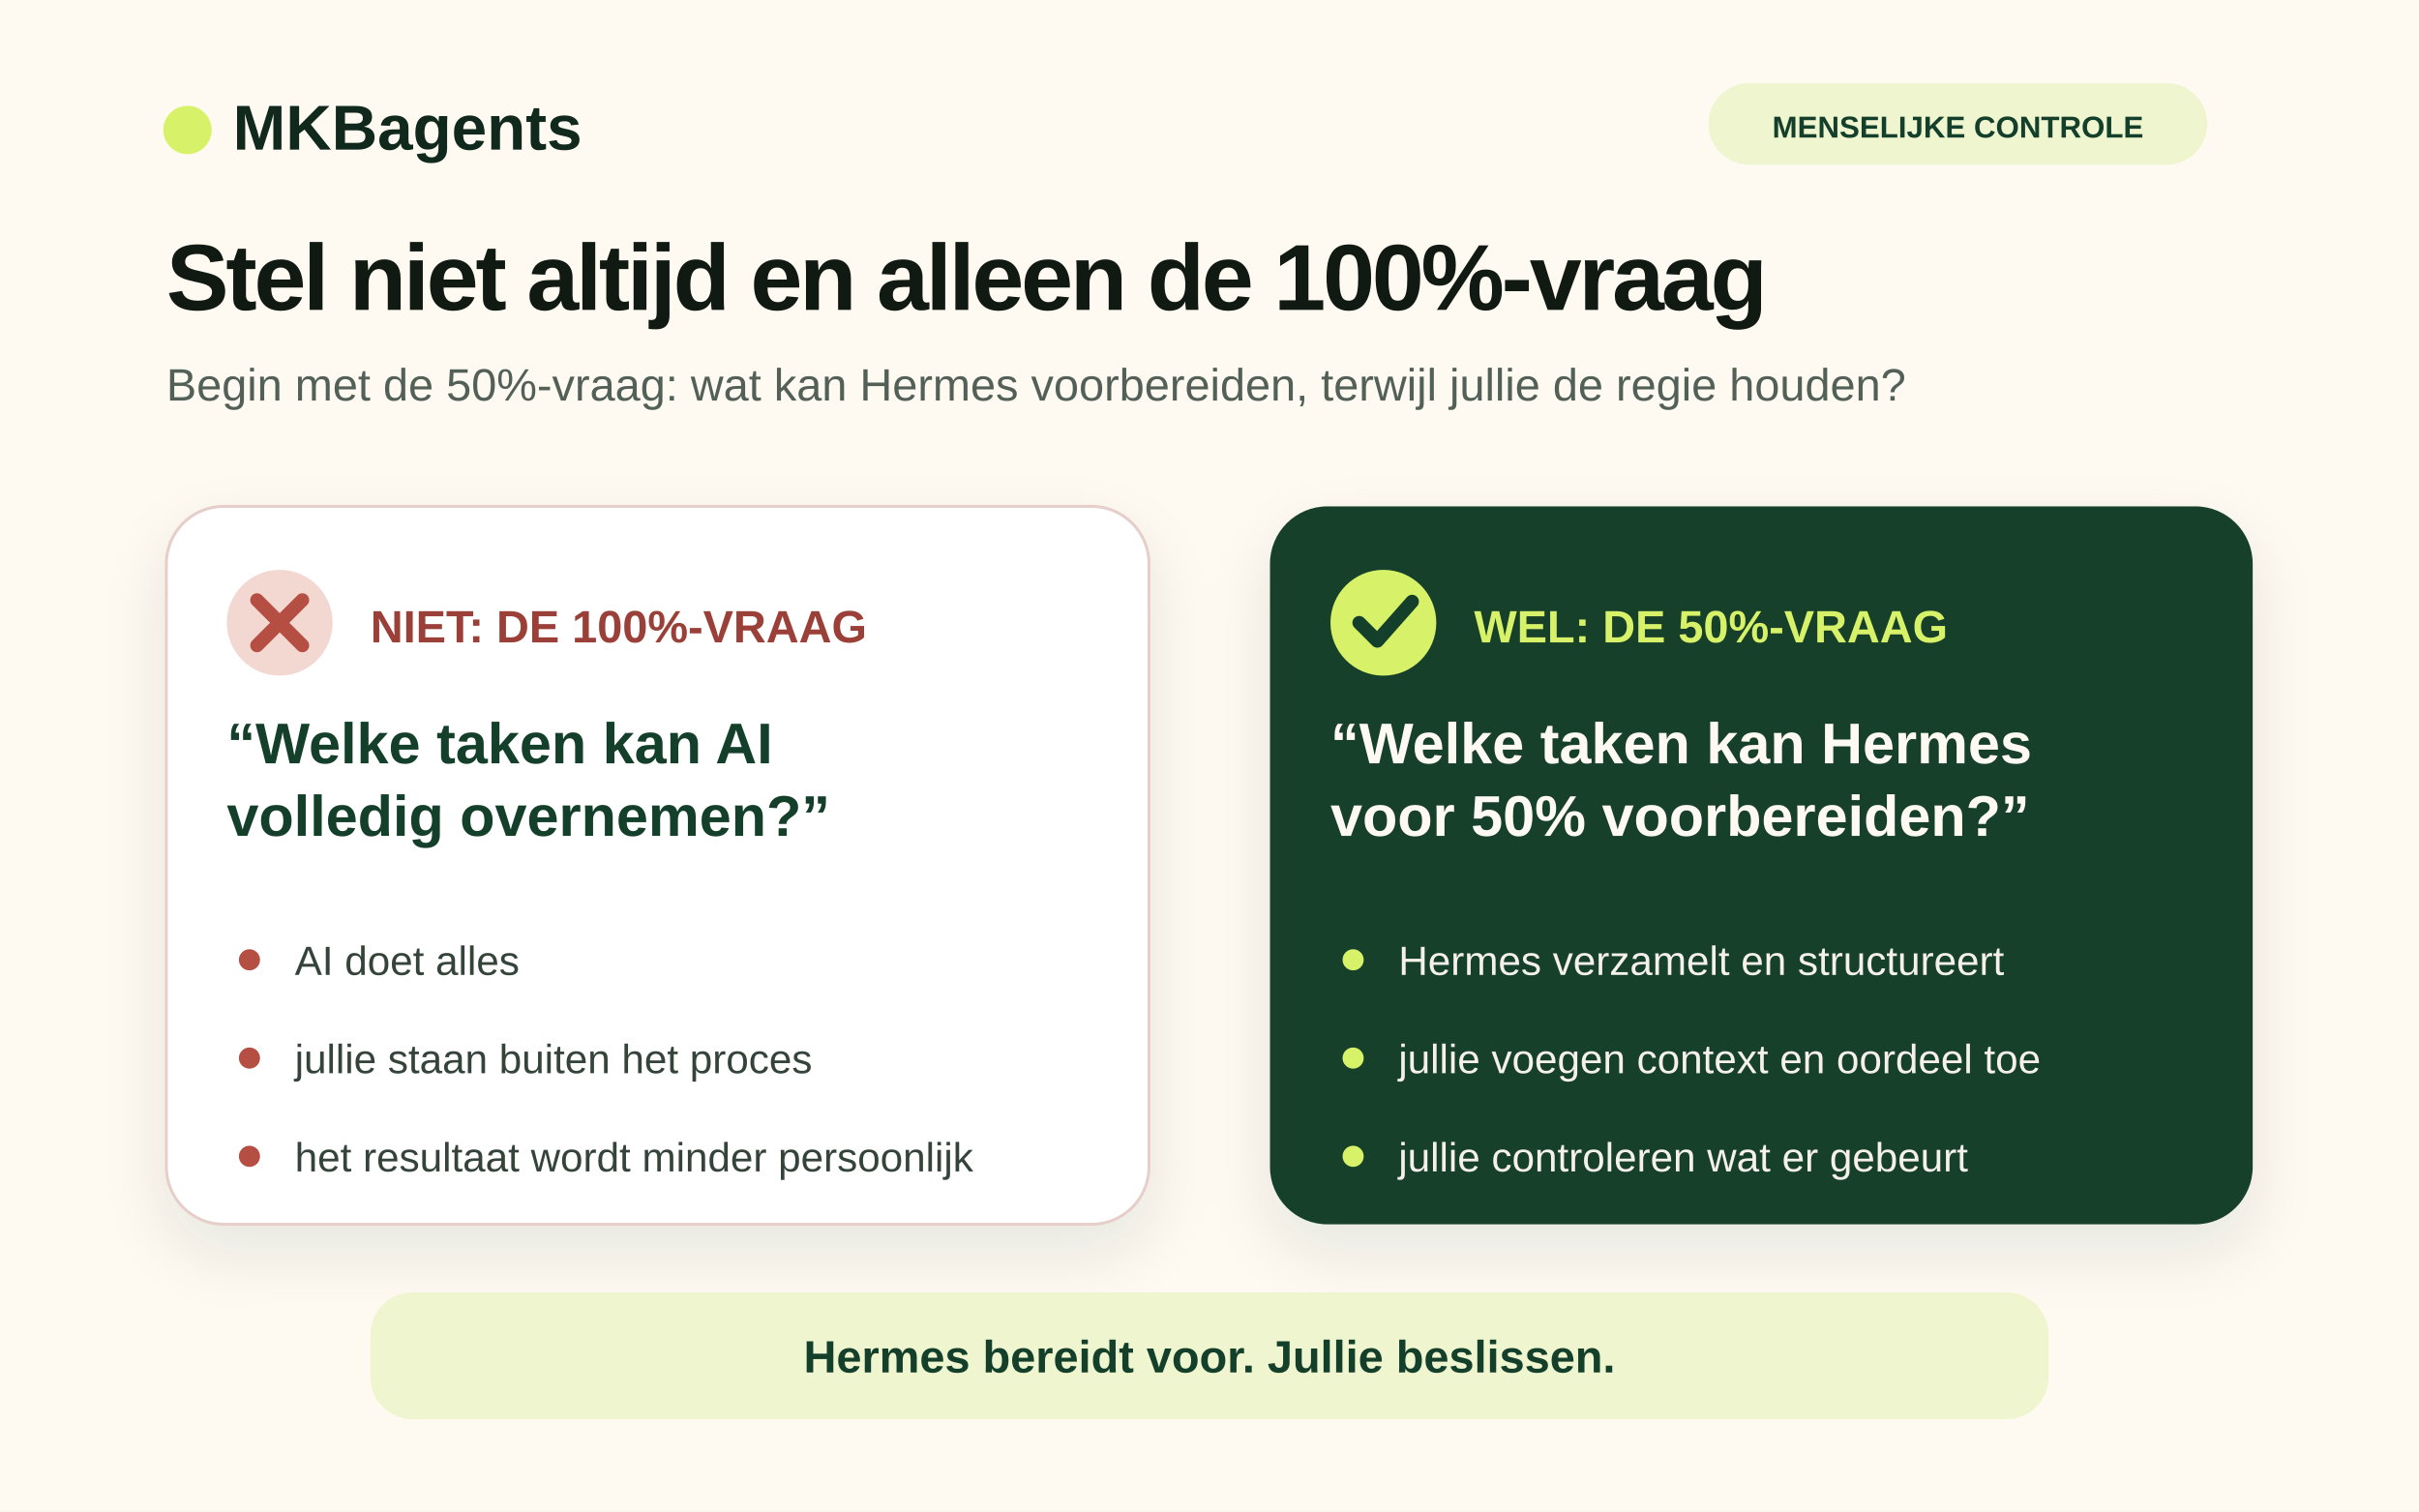
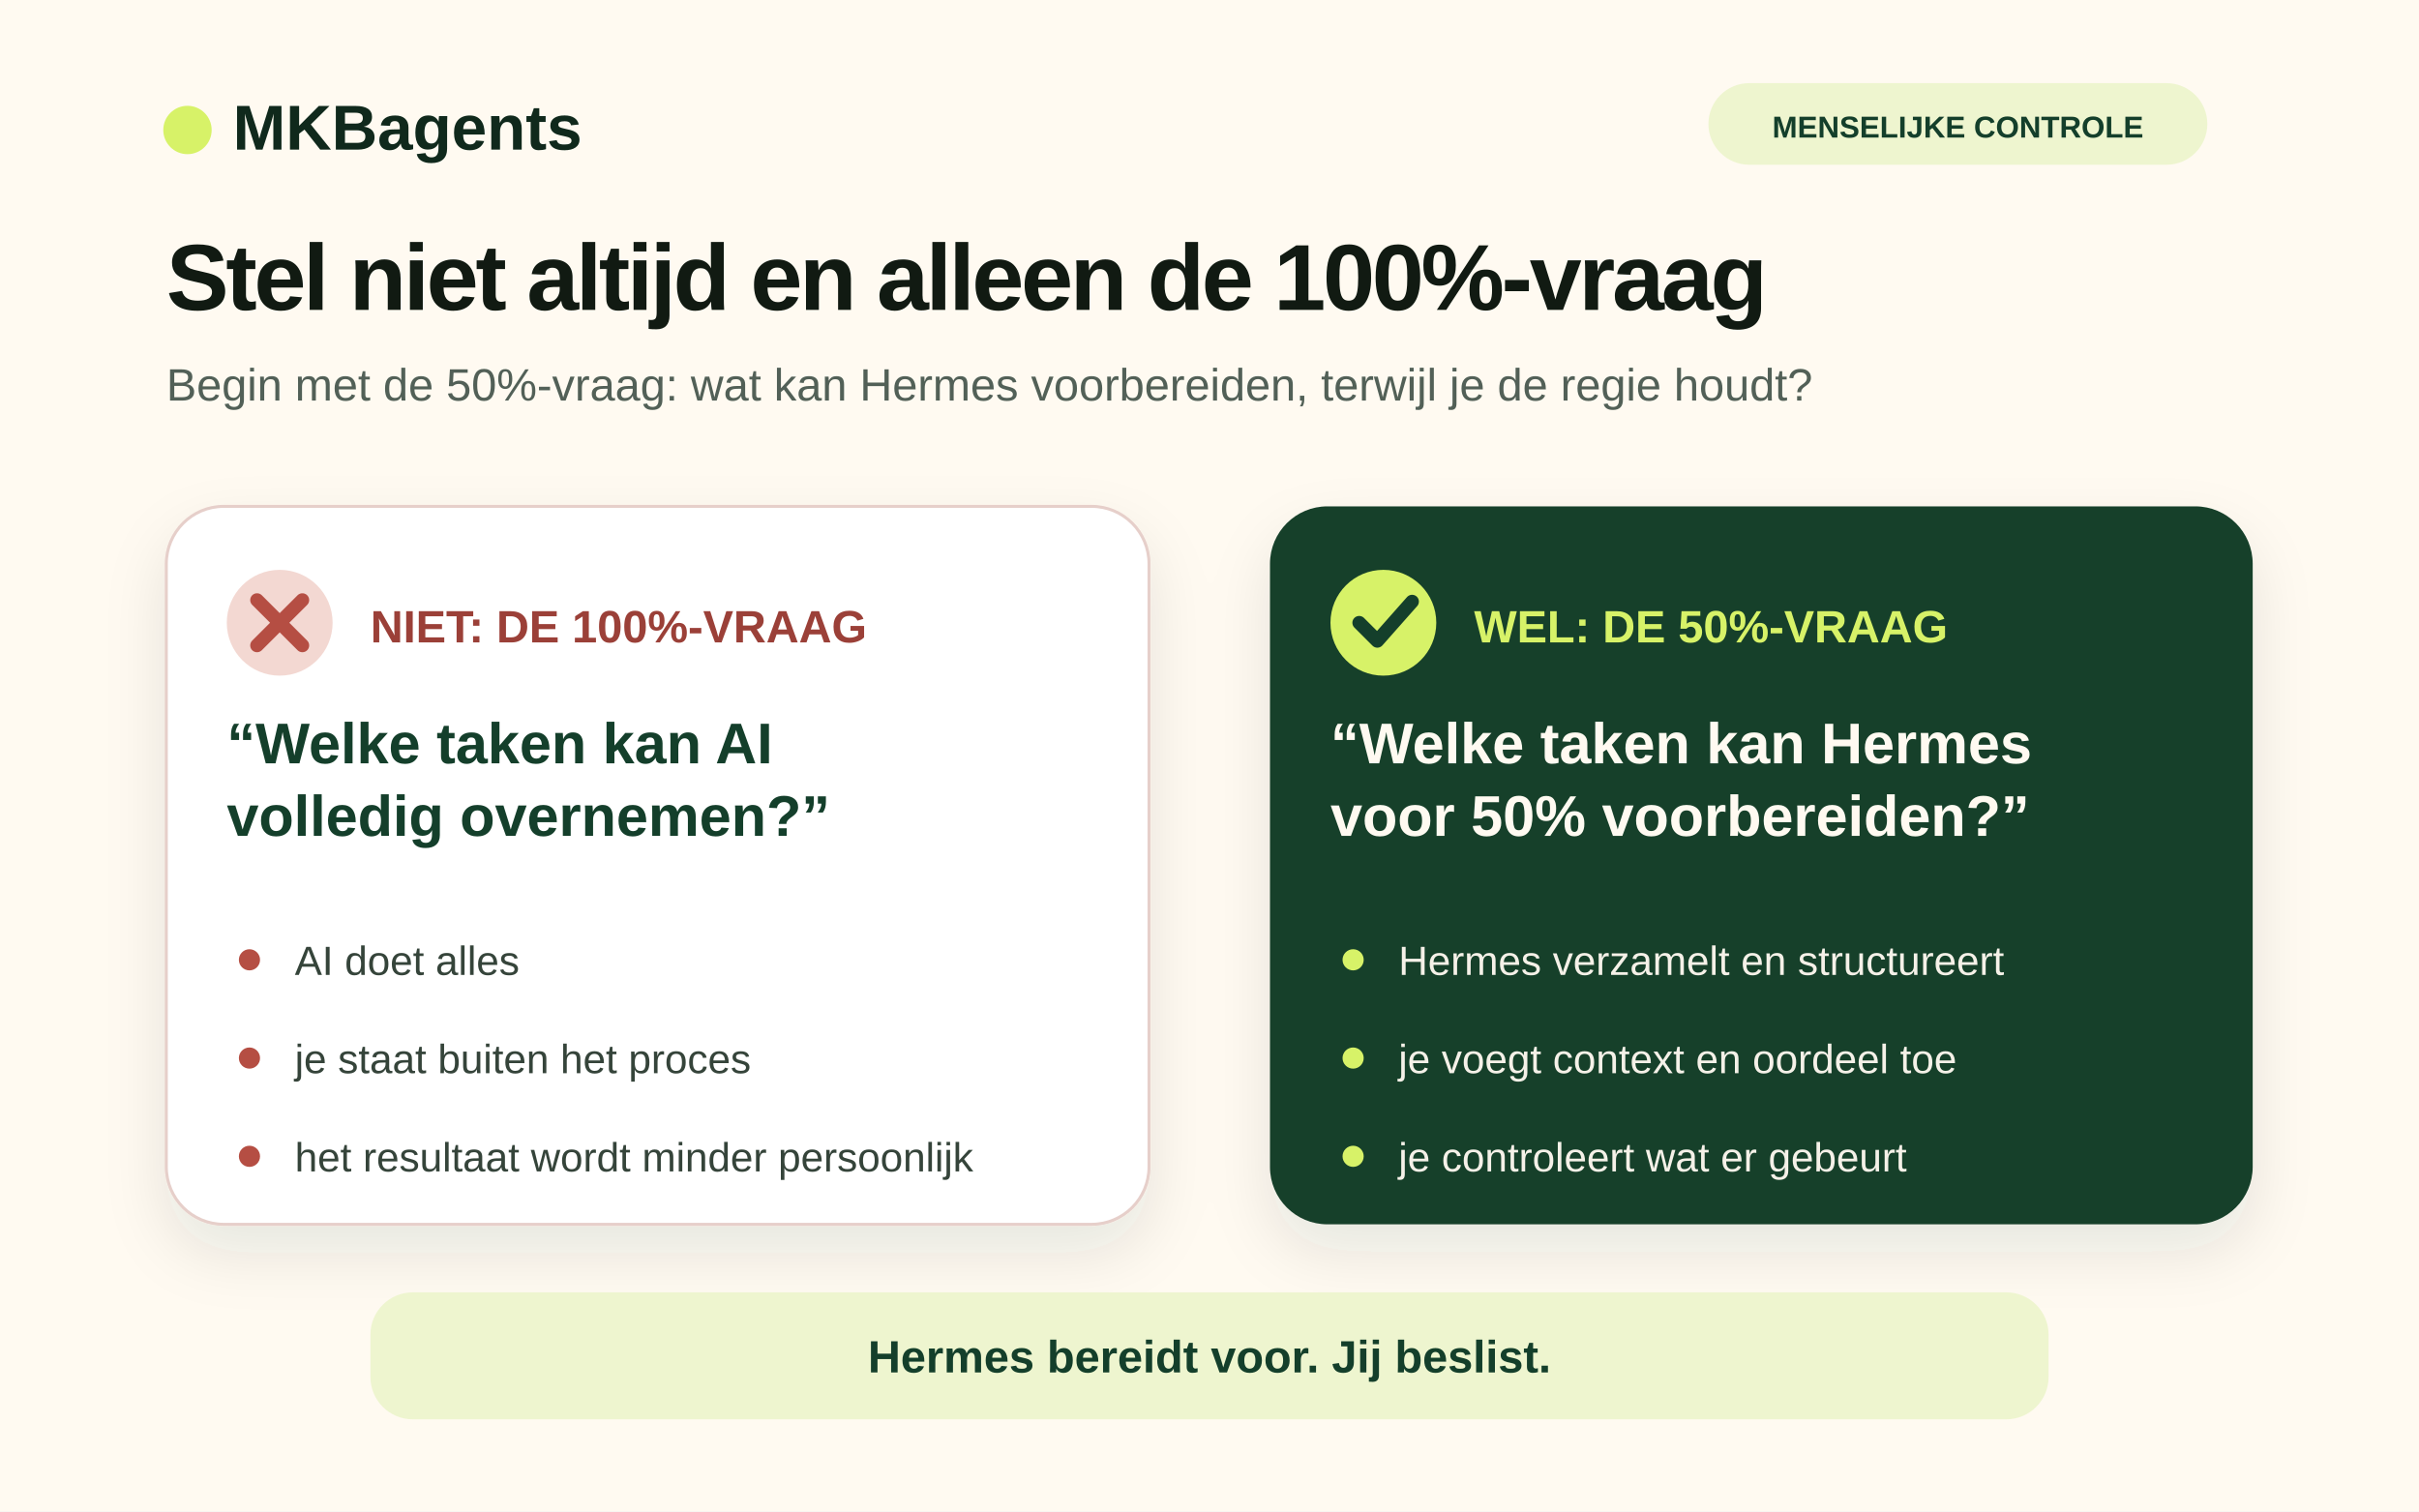
<svg xmlns="http://www.w3.org/2000/svg" width="1600" height="1000" viewBox="0 0 1600 1000">
  <defs>
    <filter id="shadow" x="-20%" y="-20%" width="140%" height="140%">
      <feDropShadow dx="0" dy="18" stdDeviation="20" flood-color="#163f2b" flood-opacity=".10" />
    </filter>
  </defs>
  <rect width="1600" height="1000" fill="#fffaf1" />
  <circle cx="124" cy="86" r="16" fill="#d7f268" />
  <text x="154" y="99" font-family="Arial,sans-serif" font-size="42" font-weight="800" fill="#10291c">MKBagents</text>
  <rect x="1130" y="55" width="330" height="54" rx="27" fill="#eef5cf" />
  <text x="1295" y="91" text-anchor="middle" font-family="Arial,sans-serif" font-size="20" font-weight="700" fill="#143f2b">MENSELIJKE CONTROLE</text>
  <text x="110" y="205" font-family="Arial,sans-serif" font-size="62" font-weight="850" letter-spacing="-2" fill="#111a12">Stel niet altijd en alleen de 100%-vraag</text>
-   <text x="110" y="265" font-family="Arial,sans-serif" font-size="30" fill="#526057">Begin met de 50%-vraag: wat kan Hermes voorbereiden, terwijl jullie de regie houden?</text>
+   <text x="110" y="265" font-family="Arial,sans-serif" font-size="30" fill="#526057">Begin met de 50%-vraag: wat kan Hermes voorbereiden, terwijl je de regie houdt?</text>
  <g filter="url(#shadow)">
    <rect x="110" y="335" width="650" height="475" rx="38" fill="#ffffff" stroke="#e6cfca" stroke-width="2" />
    <rect x="840" y="335" width="650" height="475" rx="38" fill="#143f2b" />
  </g>
  <circle cx="185" cy="412" r="35" fill="#f3d8d2" />
  <path d="M170 397 L200 427 M200 397 L170 427" stroke="#b54e43" stroke-width="9" stroke-linecap="round" />
  <text x="245" y="425" font-family="Arial,sans-serif" font-size="30" font-weight="850" fill="#9b4038">NIET: DE 100%-VRAAG</text>
  <text x="150" y="505" font-family="Arial,sans-serif" font-size="38" font-weight="850" fill="#143f2b">
    <tspan x="150">“Welke taken kan AI</tspan>
    <tspan x="150" dy="48">volledig overnemen?”</tspan>
  </text>
  <g font-family="Arial,sans-serif" font-size="27" fill="#35443a">
    <circle cx="165" cy="635" r="7" fill="#b54e43" />
    <text x="195" y="645">AI doet alles</text>
    <circle cx="165" cy="700" r="7" fill="#b54e43" />
-     <text x="195" y="710">jullie staan buiten het proces</text>
+     <text x="195" y="710">je staat buiten het proces</text>
    <circle cx="165" cy="765" r="7" fill="#b54e43" />
    <text x="195" y="775">het resultaat wordt minder persoonlijk</text>
  </g>
  <circle cx="915" cy="412" r="35" fill="#d7f268" />
  <path d="M899 412 L911 424 L934 398" fill="none" stroke="#143f2b" stroke-width="9" stroke-linecap="round" stroke-linejoin="round" />
  <text x="975" y="425" font-family="Arial,sans-serif" font-size="30" font-weight="850" fill="#d7f268">WEL: DE 50%-VRAAG</text>
  <text x="880" y="505" font-family="Arial,sans-serif" font-size="38" font-weight="850" fill="#fffaf1">
    <tspan x="880">“Welke taken kan Hermes</tspan>
    <tspan x="880" dy="48">voor 50% voorbereiden?”</tspan>
  </text>
  <g font-family="Arial,sans-serif" font-size="27" fill="#f5f1e8">
    <circle cx="895" cy="635" r="7" fill="#d7f268" />
    <text x="925" y="645">Hermes verzamelt en structureert</text>
    <circle cx="895" cy="700" r="7" fill="#d7f268" />
-     <text x="925" y="710">jullie voegen context en oordeel toe</text>
+     <text x="925" y="710">je voegt context en oordeel toe</text>
    <circle cx="895" cy="765" r="7" fill="#d7f268" />
-     <text x="925" y="775">jullie controleren wat er gebeurt</text>
+     <text x="925" y="775">je controleert wat er gebeurt</text>
  </g>
  <rect x="245" y="855" width="1110" height="84" rx="28" fill="#eef5cf" />
-   <text x="800" y="908" text-anchor="middle" font-family="Arial,sans-serif" font-size="30" font-weight="850" fill="#143f2b">Hermes bereidt voor. Jullie beslissen.</text>
+   <text x="800" y="908" text-anchor="middle" font-family="Arial,sans-serif" font-size="30" font-weight="850" fill="#143f2b">Hermes bereidt voor. Jij beslist.</text>
</svg>
